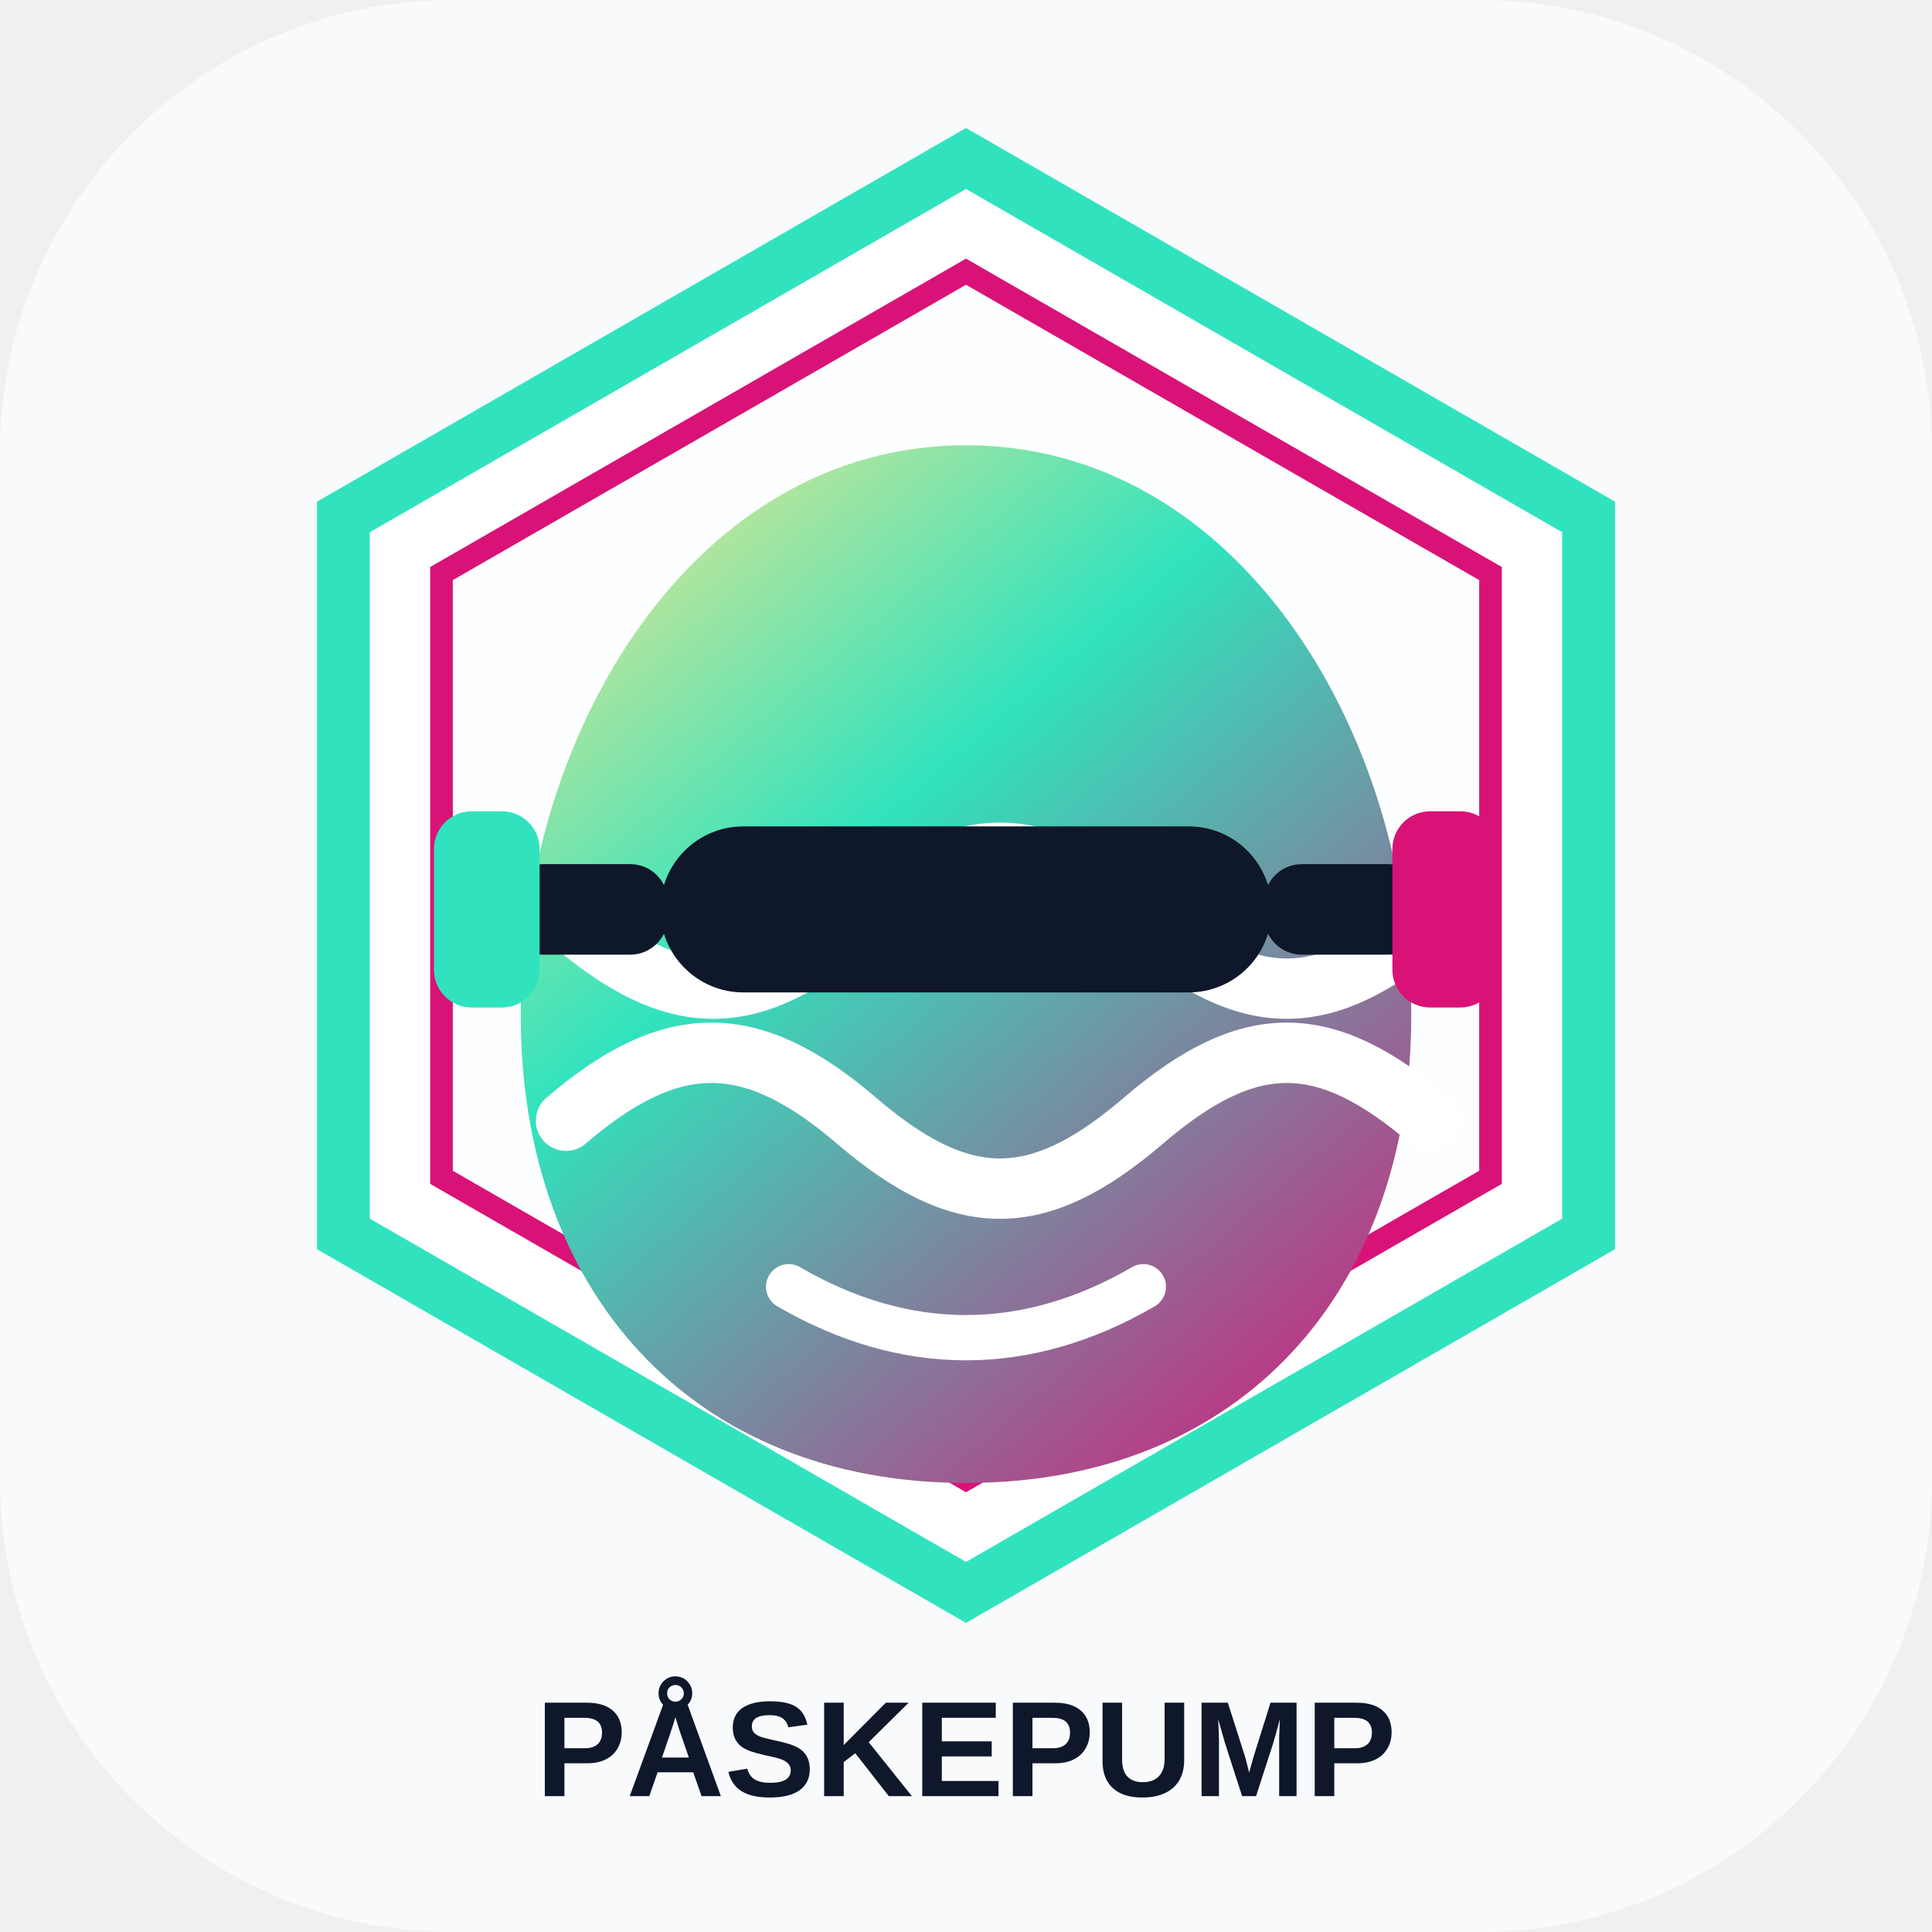
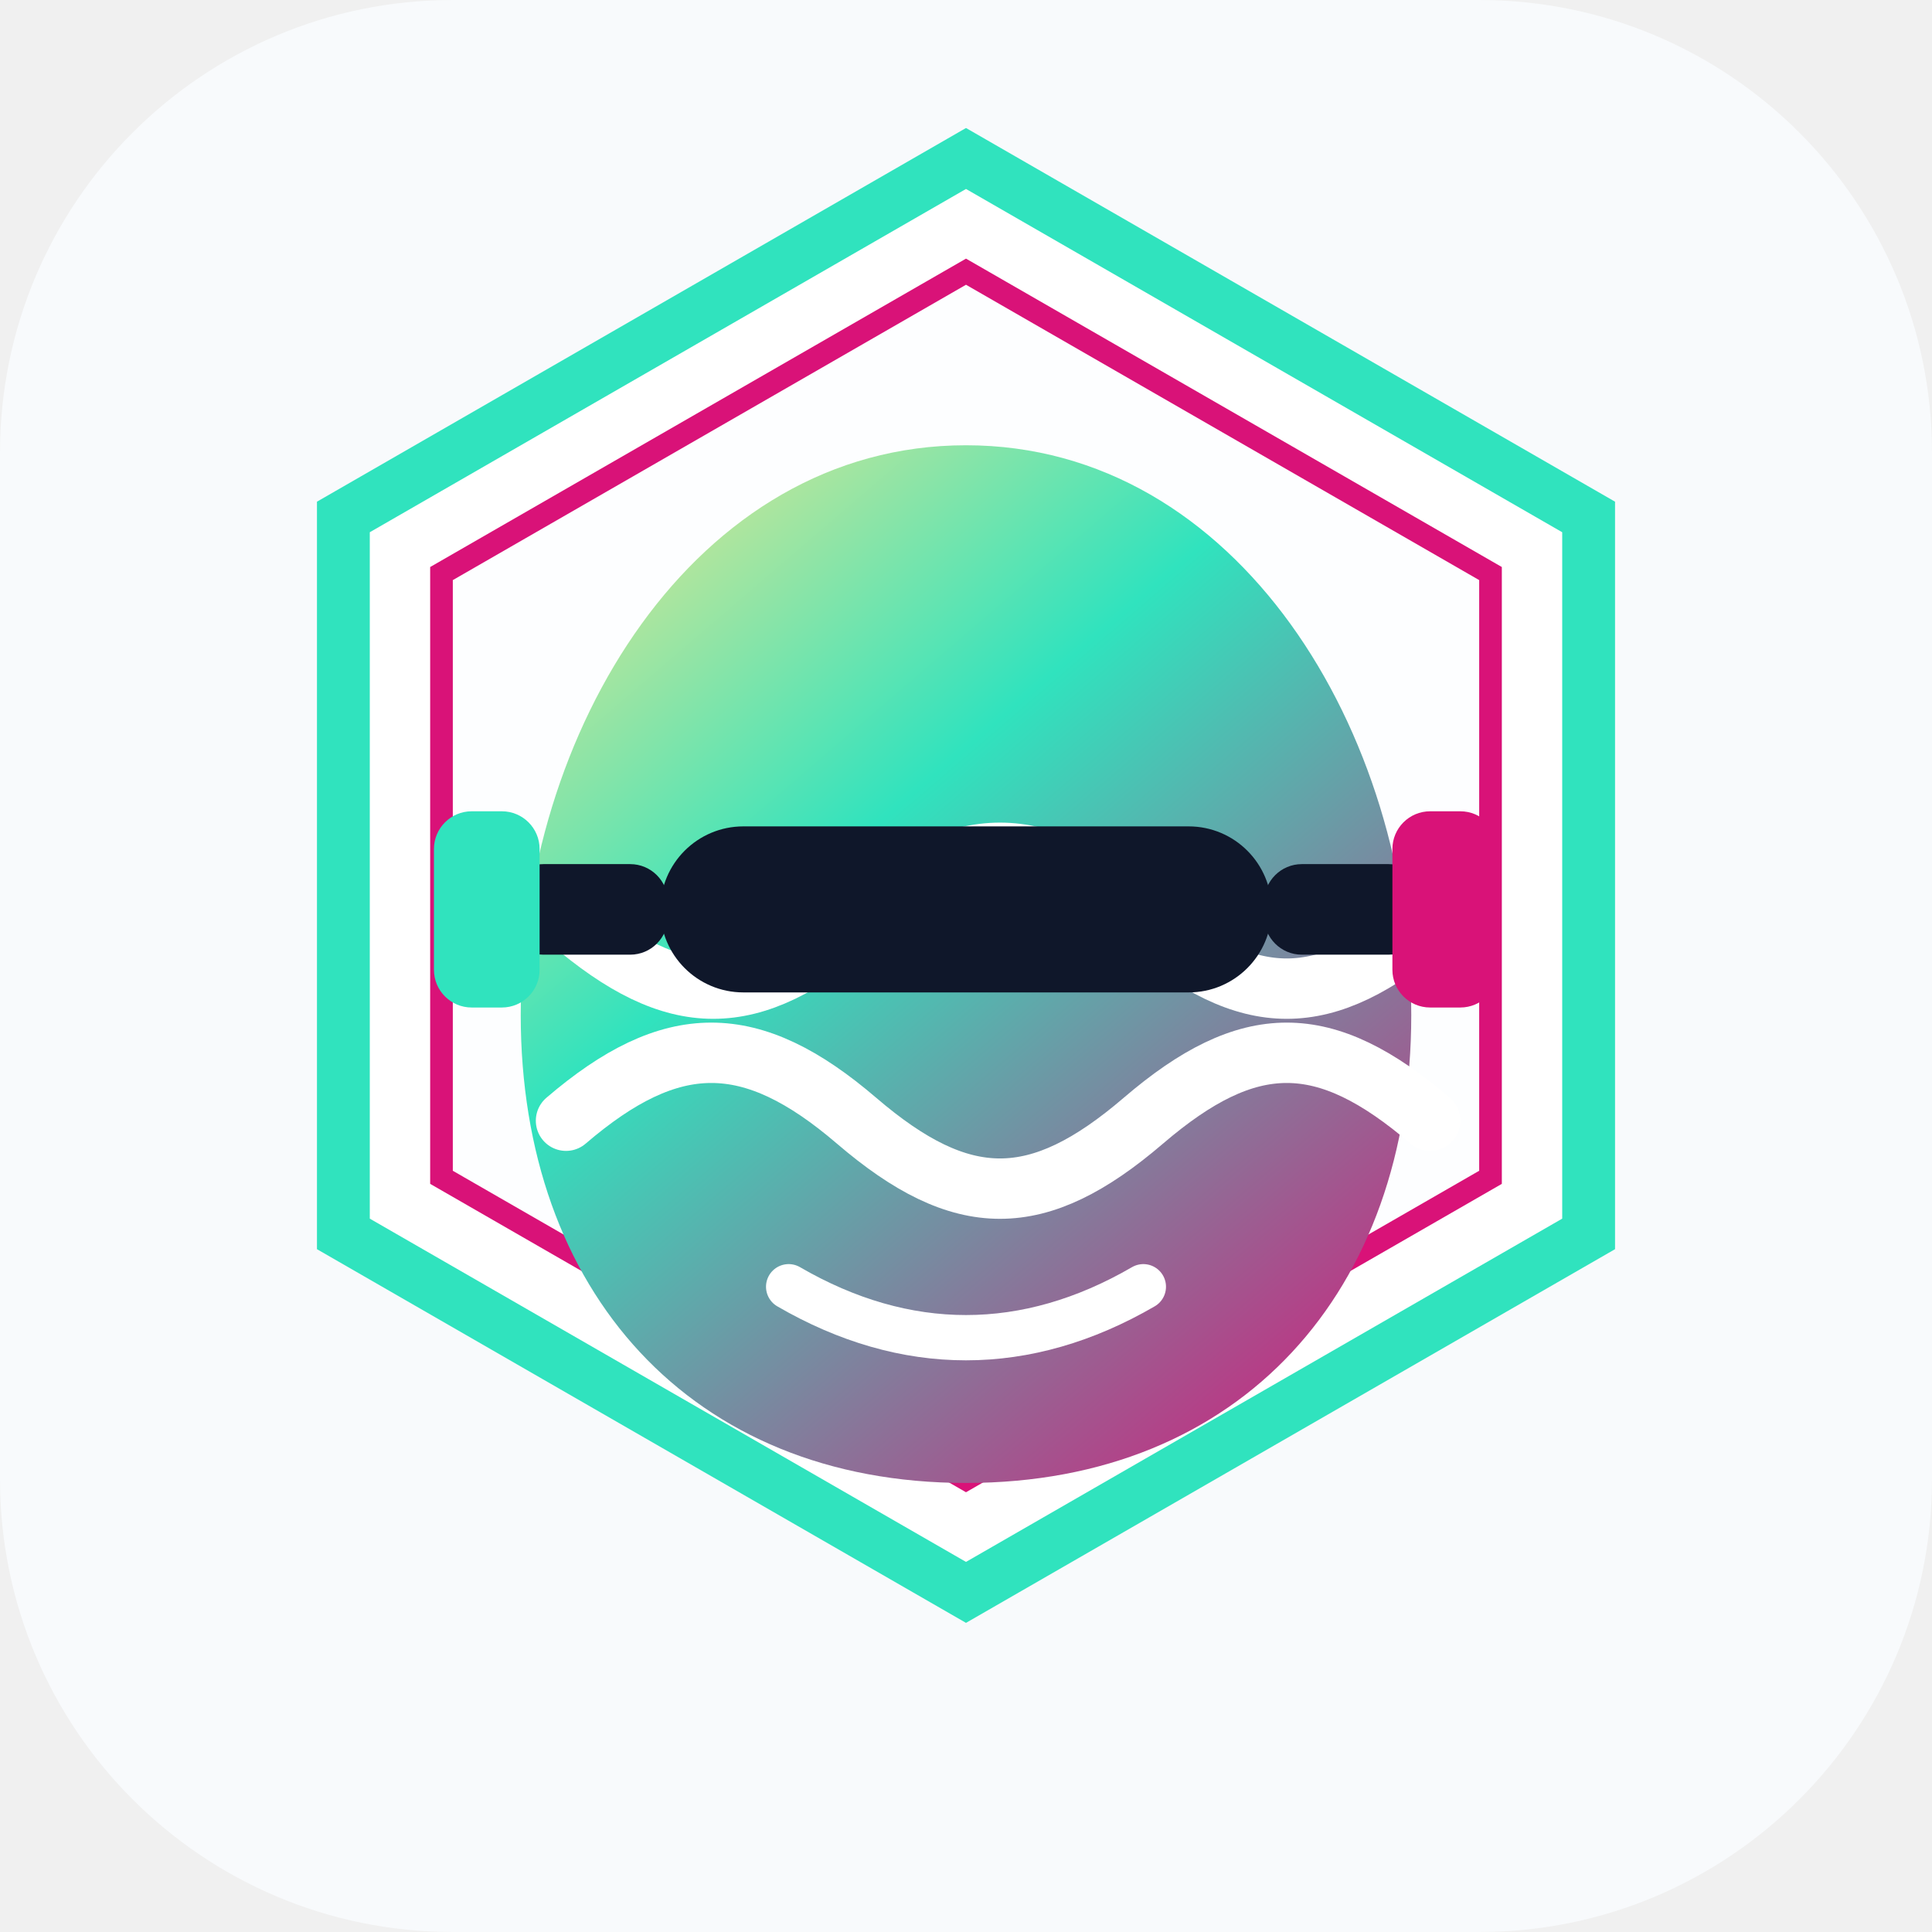
<svg xmlns="http://www.w3.org/2000/svg" width="512" height="512" viewBox="0 0 512 512" fill="none">
  <rect width="512" height="512" rx="120" fill="#F8FAFC" />
  <path d="M256 42 421 137v190L256 422 91 327V137L256 42Z" fill="white" stroke="#30E3BE" stroke-width="14" />
  <path d="M256 72 395 152v160L256 392 117 312V152L256 72Z" fill="#FDFEFF" stroke="#D91278" stroke-width="6" />
  <path d="M256 118c72 0 118 76 118 151 0 73-45 124-118 124s-118-51-118-124c0-75 46-151 118-151Z" fill="url(#paint0_linear_148_28)" />
  <path d="M151 244c28 24 48 24 76 0s48-24 76 0 48 24 76 0" stroke="white" stroke-width="16" stroke-linecap="round" />
  <path d="M150 297c28-24 49-24 77 0s48 24 76 0 48-24 76 0" stroke="white" stroke-width="16" stroke-linecap="round" />
  <rect x="175" y="219" width="162" height="44" rx="22" fill="#0F172A" />
  <rect x="134" y="229" width="43" height="24" rx="10" fill="#0F172A" />
  <rect x="335" y="229" width="43" height="24" rx="10" fill="#0F172A" />
  <rect x="115" y="215" width="28" height="52" rx="10" fill="#30E3BE" />
  <rect x="369" y="215" width="28" height="52" rx="10" fill="#D91278" />
  <path d="M209 341c31 18 63 18 94 0" stroke="white" stroke-width="12" stroke-linecap="round" />
-   <text x="256" y="476" text-anchor="middle" font-family="Arial, sans-serif" font-size="36" font-weight="900" fill="#0F172A">PÅSKEPUMP</text>
  <defs>
    <linearGradient id="paint0_linear_148_28" x1="138" y1="118" x2="374" y2="393" gradientUnits="userSpaceOnUse">
      <stop stop-color="#FDE68A" />
      <stop offset=".38" stop-color="#30E3BE" />
      <stop offset="1" stop-color="#D91278" />
    </linearGradient>
  </defs>
</svg>
